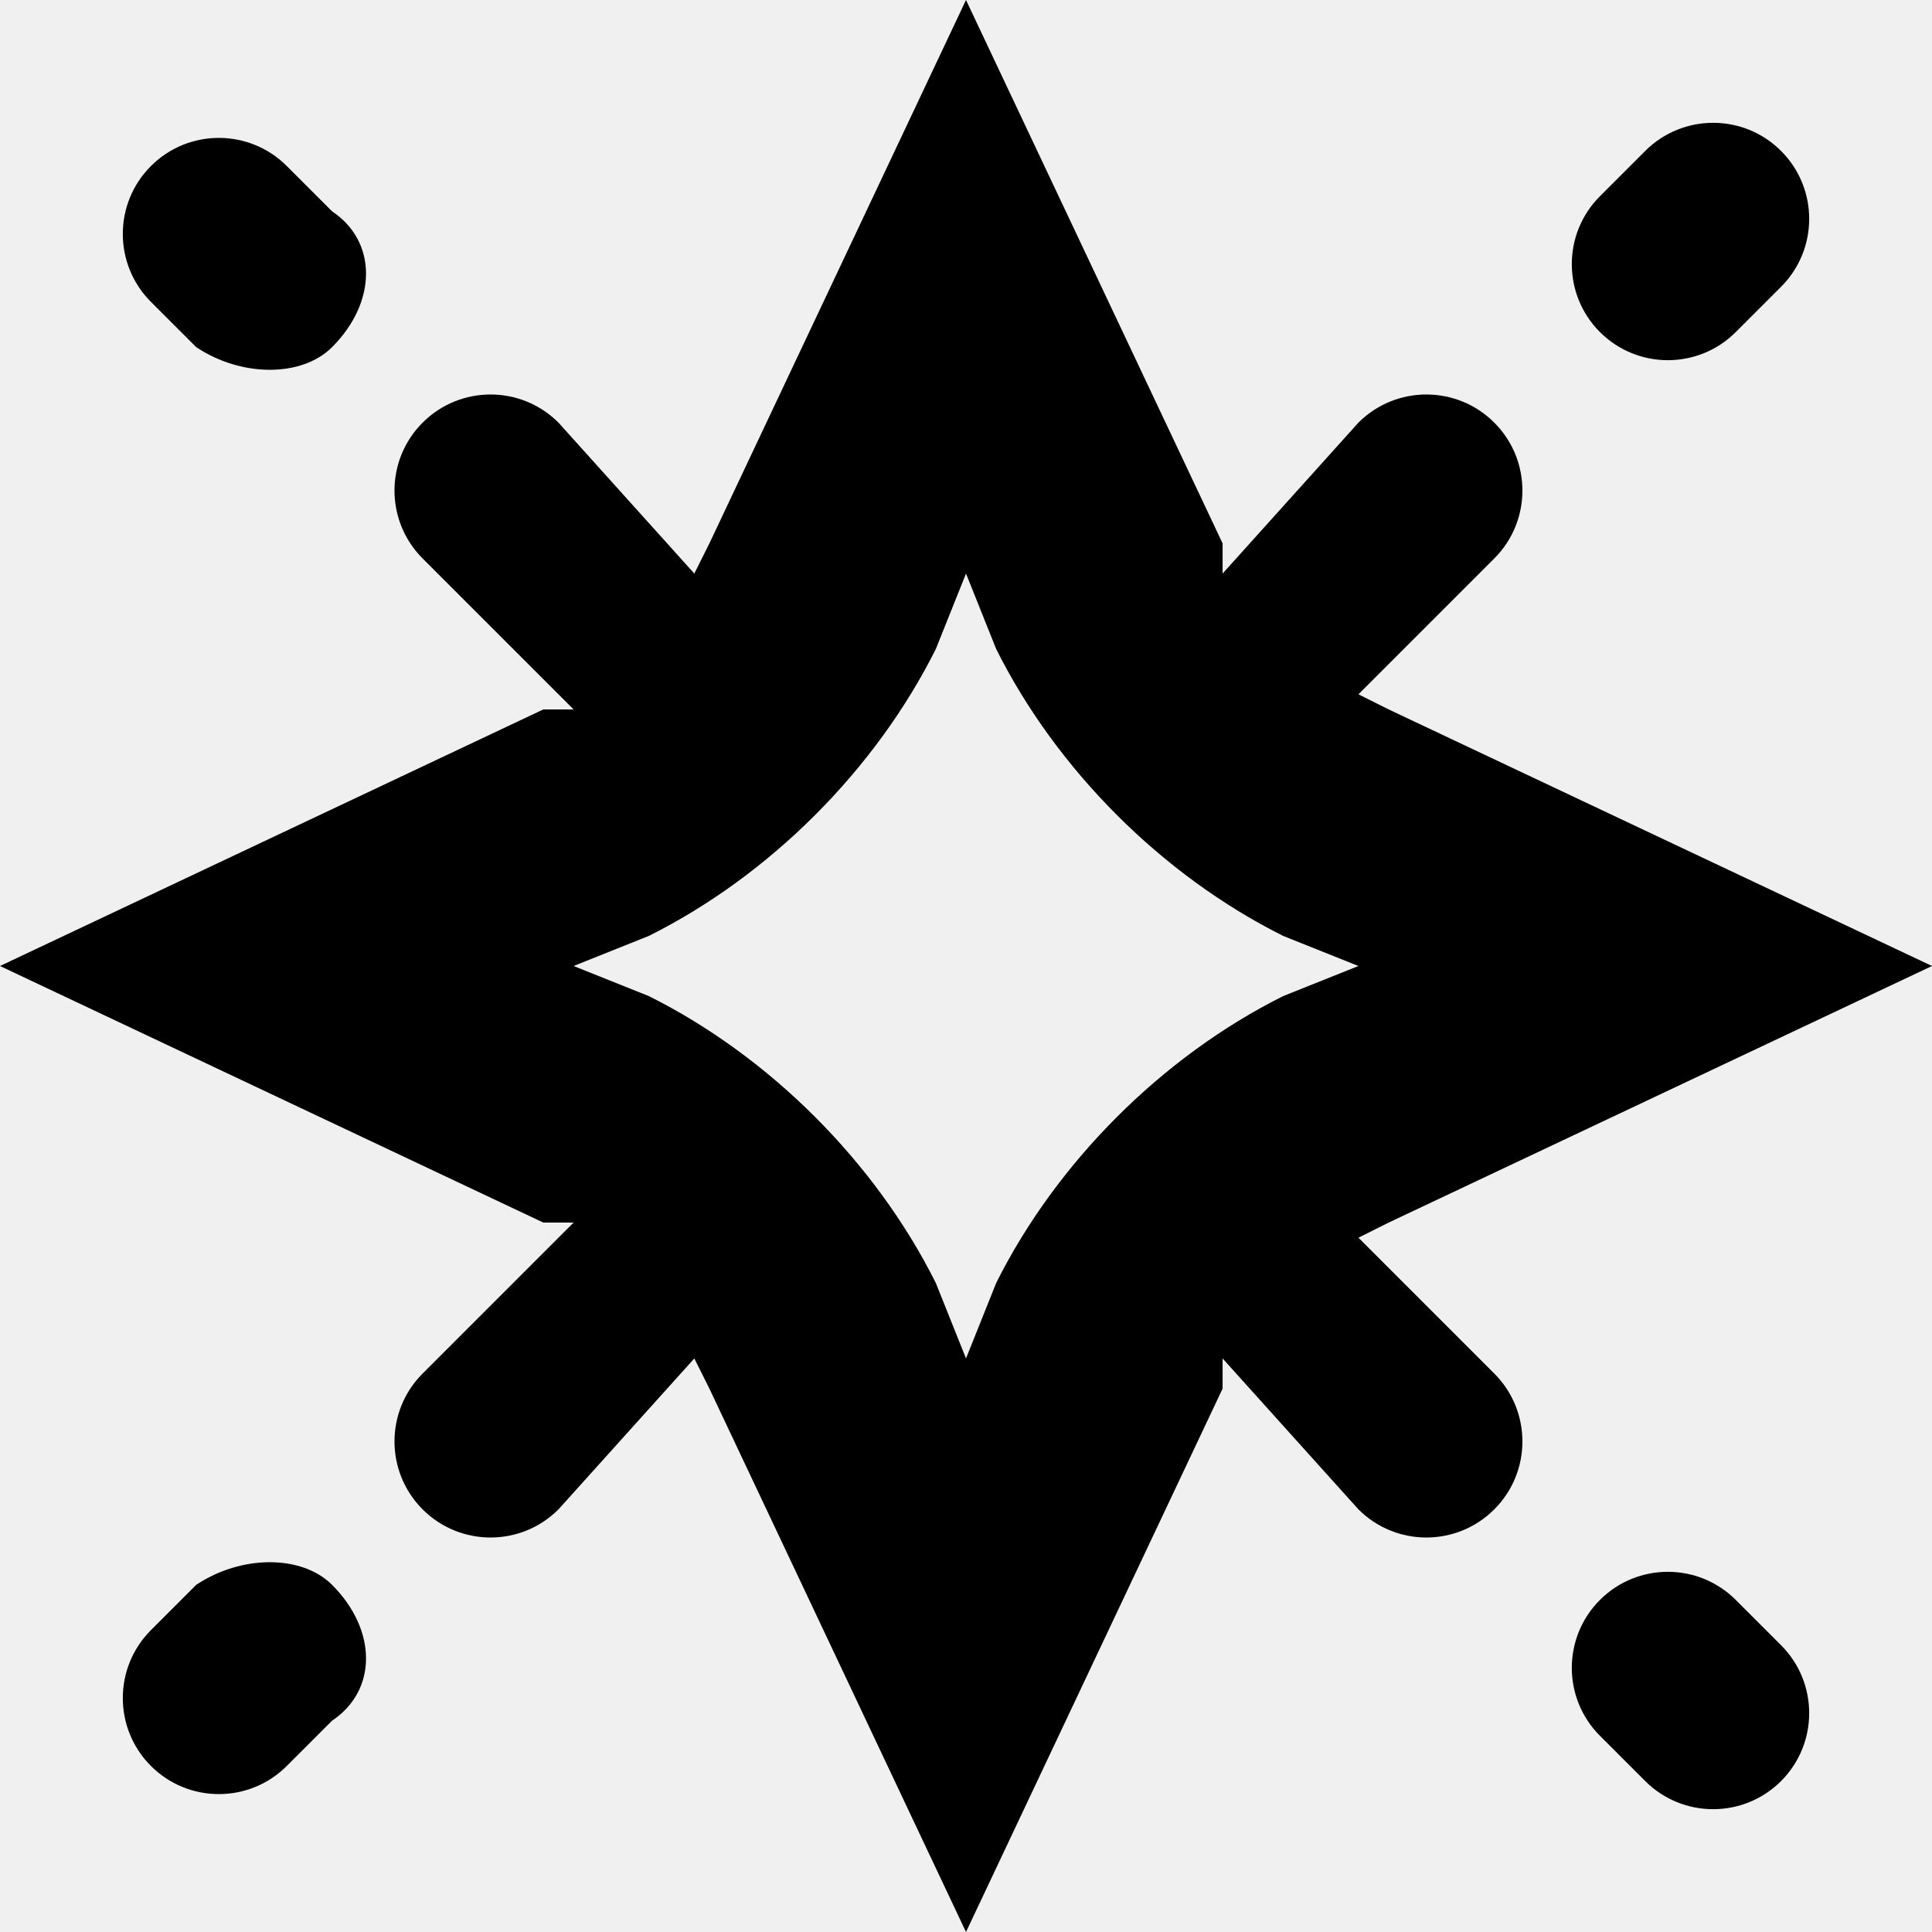
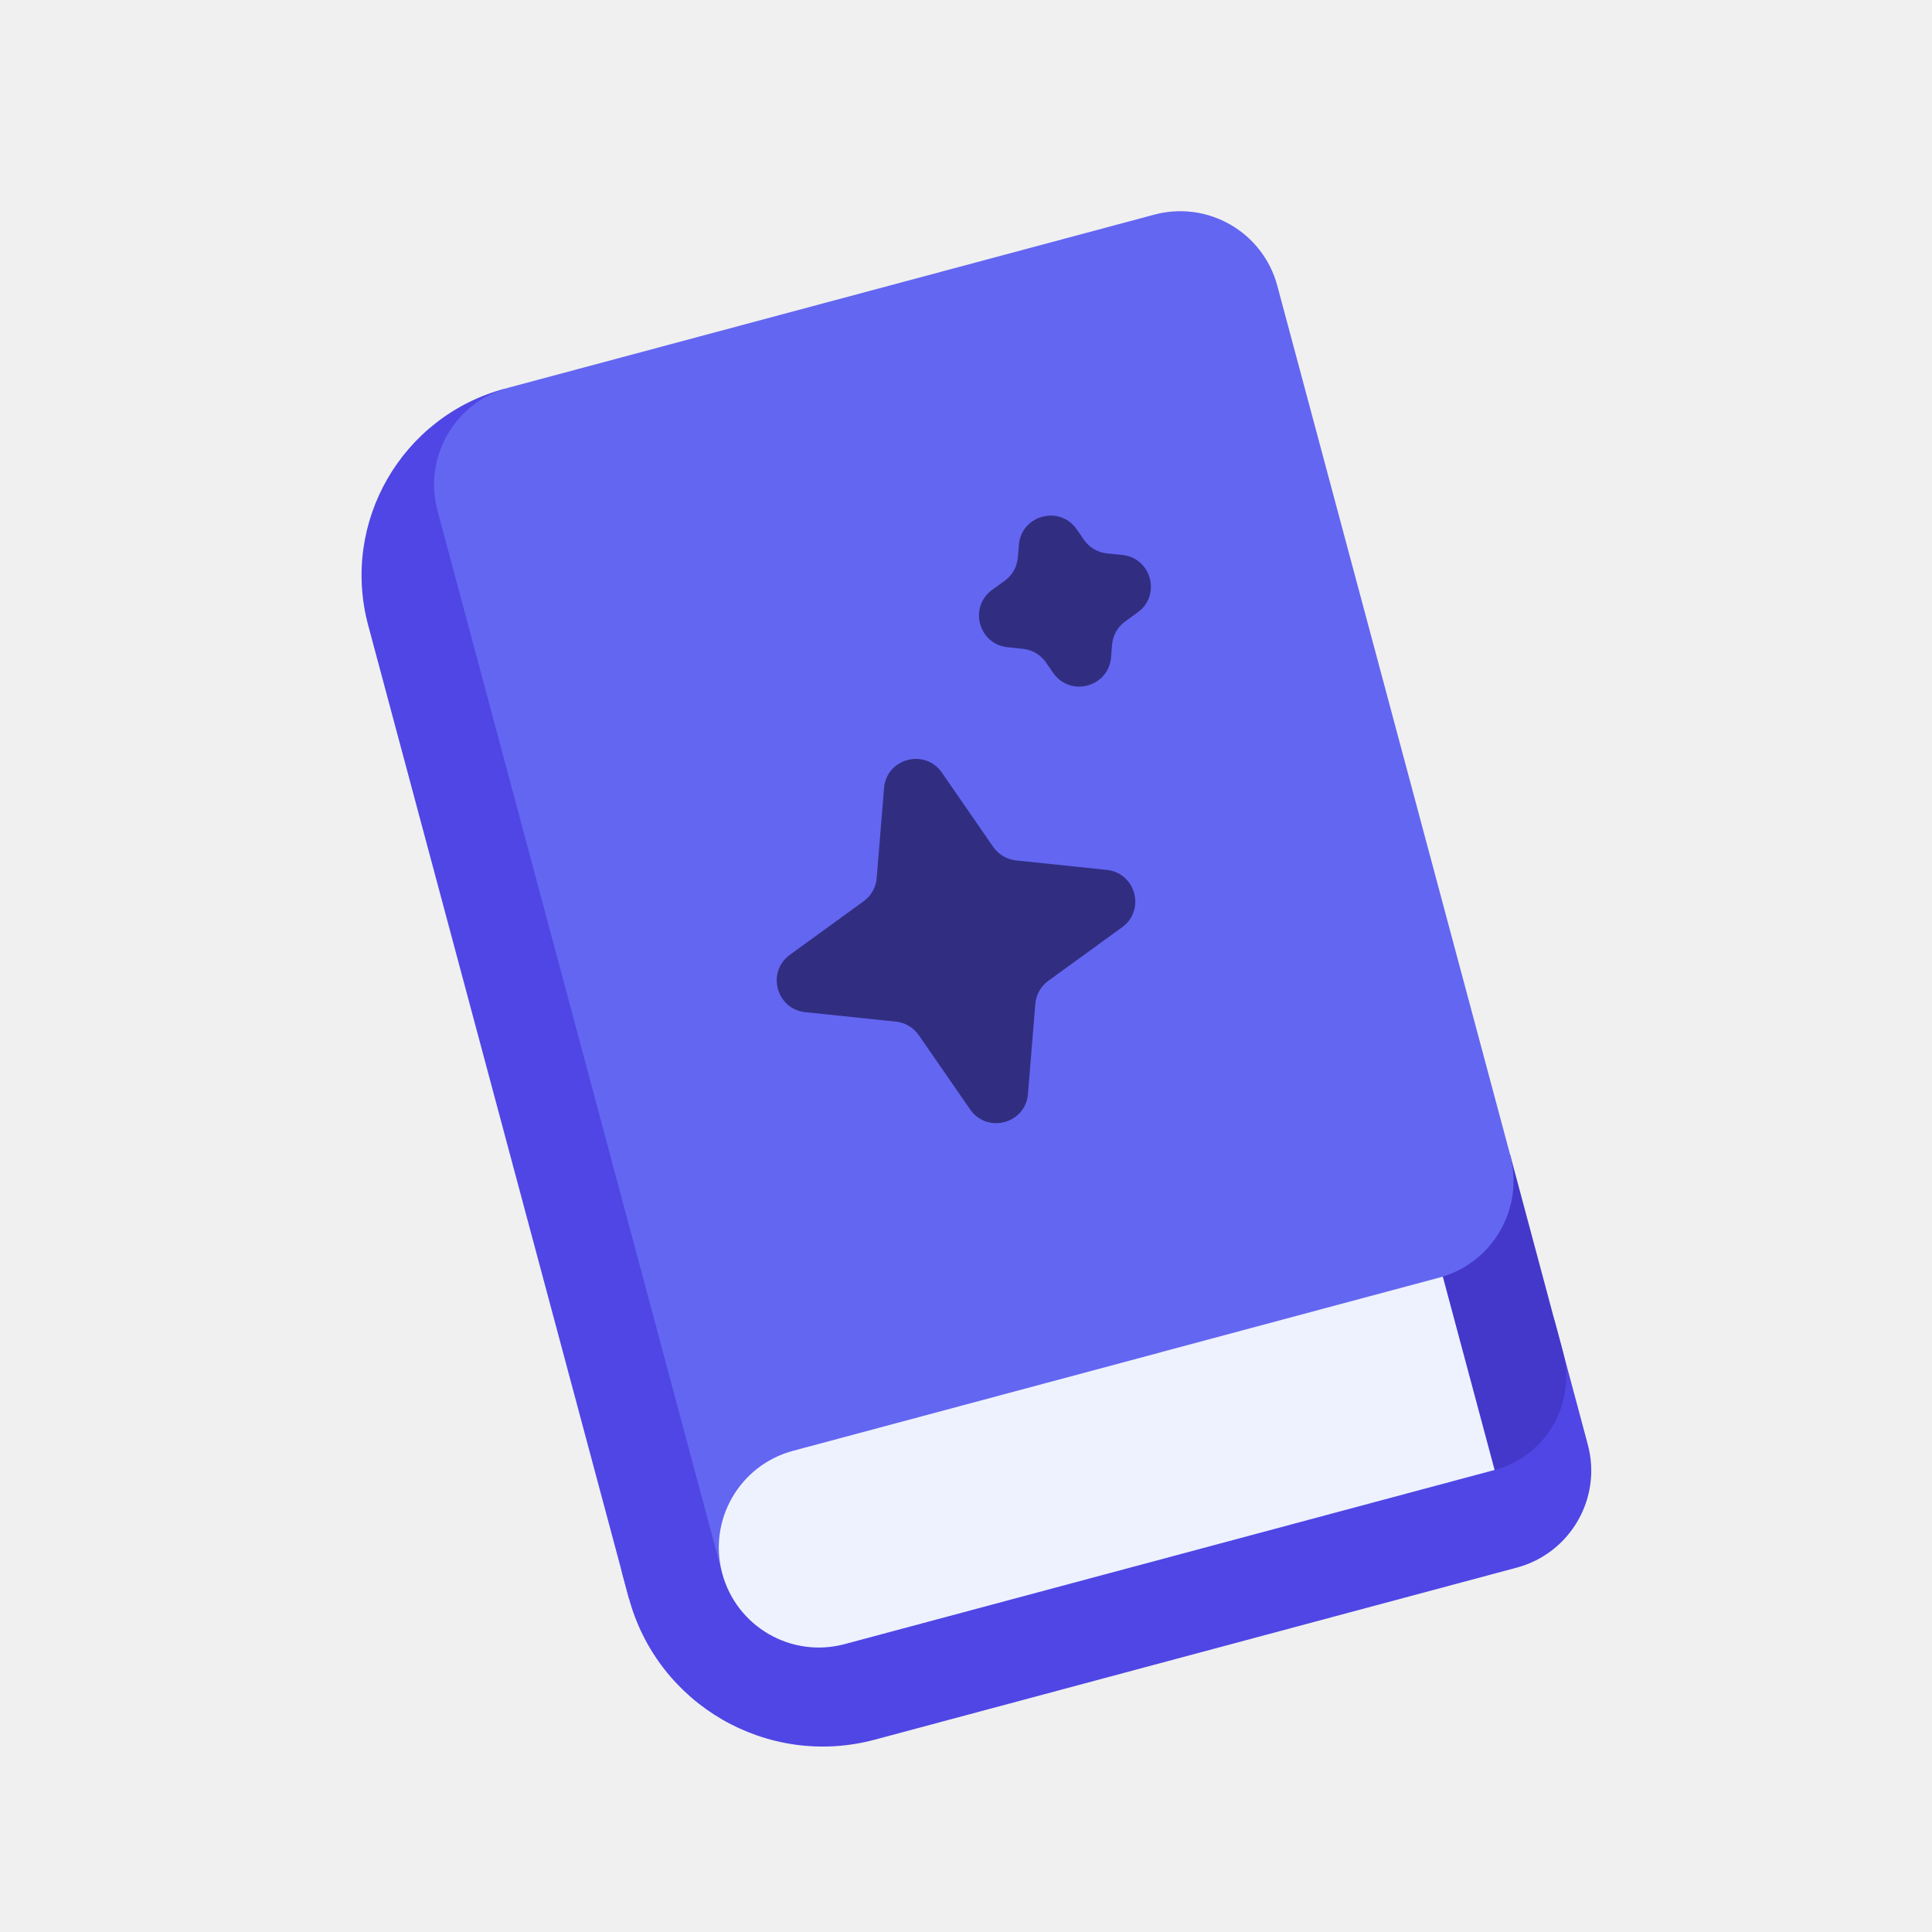
- <svg xmlns="http://www.w3.org/2000/svg" viewBox="0 0 128 128">
-   <path fill-rule="evenodd" d="M81 36 64 0 47 36l-1 2-9-10a6 6 0 0 0-9 9l10 10h-2L0 64l36 17h2L28 91a6 6 0 1 0 9 9l9-10 1 2 17 36 17-36v-2l9 10a6 6 0 1 0 9-9l-9-9 2-1 36-17-36-17-2-1 9-9a6 6 0 1 0-9-9l-9 10v-2Zm-17 2-2 5c-4 8-11 15-19 19l-5 2 5 2c8 4 15 11 19 19l2 5 2-5c4-8 11-15 19-19l5-2-5-2c-8-4-15-11-19-19l-2-5Z" clip-rule="evenodd" />
-   <path d="M118 19a6 6 0 0 0-9-9l-3 3a6 6 0 1 0 9 9l3-3Zm-96 4c-2 2-6 2-9 0l-3-3a6 6 0 1 1 9-9l3 3c3 2 3 6 0 9Zm0 82c-2-2-6-2-9 0l-3 3a6 6 0 1 0 9 9l3-3c3-2 3-6 0-9Zm96 4a6 6 0 0 1-9 9l-3-3a6 6 0 1 1 9-9l3 3Z" />
-   <style>path{fill:#000}@media (prefers-color-scheme:dark){path{fill:#fff}}</style>
+ <svg xmlns="http://www.w3.org/2000/svg" class="w-9 group-hover:rotate-12 transition-all duration-300" fill="none" viewBox="0 0 40 40">
+   <path d="M12.889 32.598C12.666 31.766 13.16 30.911 13.992 30.688L30.297 26.319C31.129 26.096 31.985 26.59 32.208 27.422L32.874 29.909C33.171 31.018 32.513 32.159 31.403 32.456L18.111 36.018C15.892 36.612 13.612 35.295 13.017 33.076L12.889 32.598Z" fill="#4F46E5" />
+   <path d="M7.623 12.946C7.051 10.812 8.318 8.619 10.452 8.047L16.885 32.057L13.021 33.092L7.623 12.946Z" fill="#4F46E5" />
+   <path d="M29.336 24.432L31.268 23.914L32.358 27.985C32.644 29.052 32.011 30.149 30.944 30.434L29.336 24.432Z" fill="#4338CA" />
+   <path d="M26.445 5.915C26.147 4.805 25.007 4.147 23.898 4.444L10.529 8.026C9.419 8.324 8.761 9.464 9.058 10.573L14.953 32.575L22.646 30.514C23.199 30.365 23.526 29.797 23.378 29.245C23.23 28.692 23.558 28.125 24.111 27.977L29.795 26.453C30.904 26.156 31.563 25.016 31.265 23.906L26.445 5.915Z" fill="#6366F1" />
+   <path d="M21.095 11.281C21.145 10.665 21.941 10.451 22.293 10.96L22.442 11.176C22.551 11.334 22.724 11.437 22.915 11.457L23.238 11.49C23.838 11.553 24.044 12.323 23.556 12.678L23.294 12.868C23.138 12.981 23.04 13.156 23.024 13.348L23.003 13.61C22.952 14.226 22.156 14.439 21.805 13.931L21.655 13.715C21.546 13.557 21.373 13.454 21.182 13.434L20.86 13.4C20.259 13.338 20.053 12.567 20.541 12.213L20.804 12.022C20.959 11.909 21.058 11.734 21.073 11.543L21.095 11.281Z" fill="#312E81" />
+   <path d="M18.303 16.318C18.353 15.701 19.149 15.488 19.501 15.997L20.563 17.534C20.673 17.692 20.846 17.794 21.037 17.814L22.914 18.01C23.514 18.073 23.721 18.844 23.232 19.198L21.704 20.307C21.549 20.42 21.451 20.595 21.435 20.786L21.283 22.648C21.233 23.265 20.437 23.478 20.085 22.969L19.023 21.433C18.914 21.275 18.741 21.172 18.55 21.152L16.672 20.956C16.072 20.893 15.865 20.123 16.354 19.768L17.882 18.659C18.037 18.547 18.136 18.372 18.151 18.18L18.303 16.318Z" fill="#312E81" />
+   <path d="M14.953 32.575C14.657 31.47 15.313 30.334 16.418 30.038L29.872 26.433L30.944 30.434L17.49 34.039C16.385 34.336 15.249 33.68 14.953 32.575Z" fill="#EEF2FF" />
</svg>
